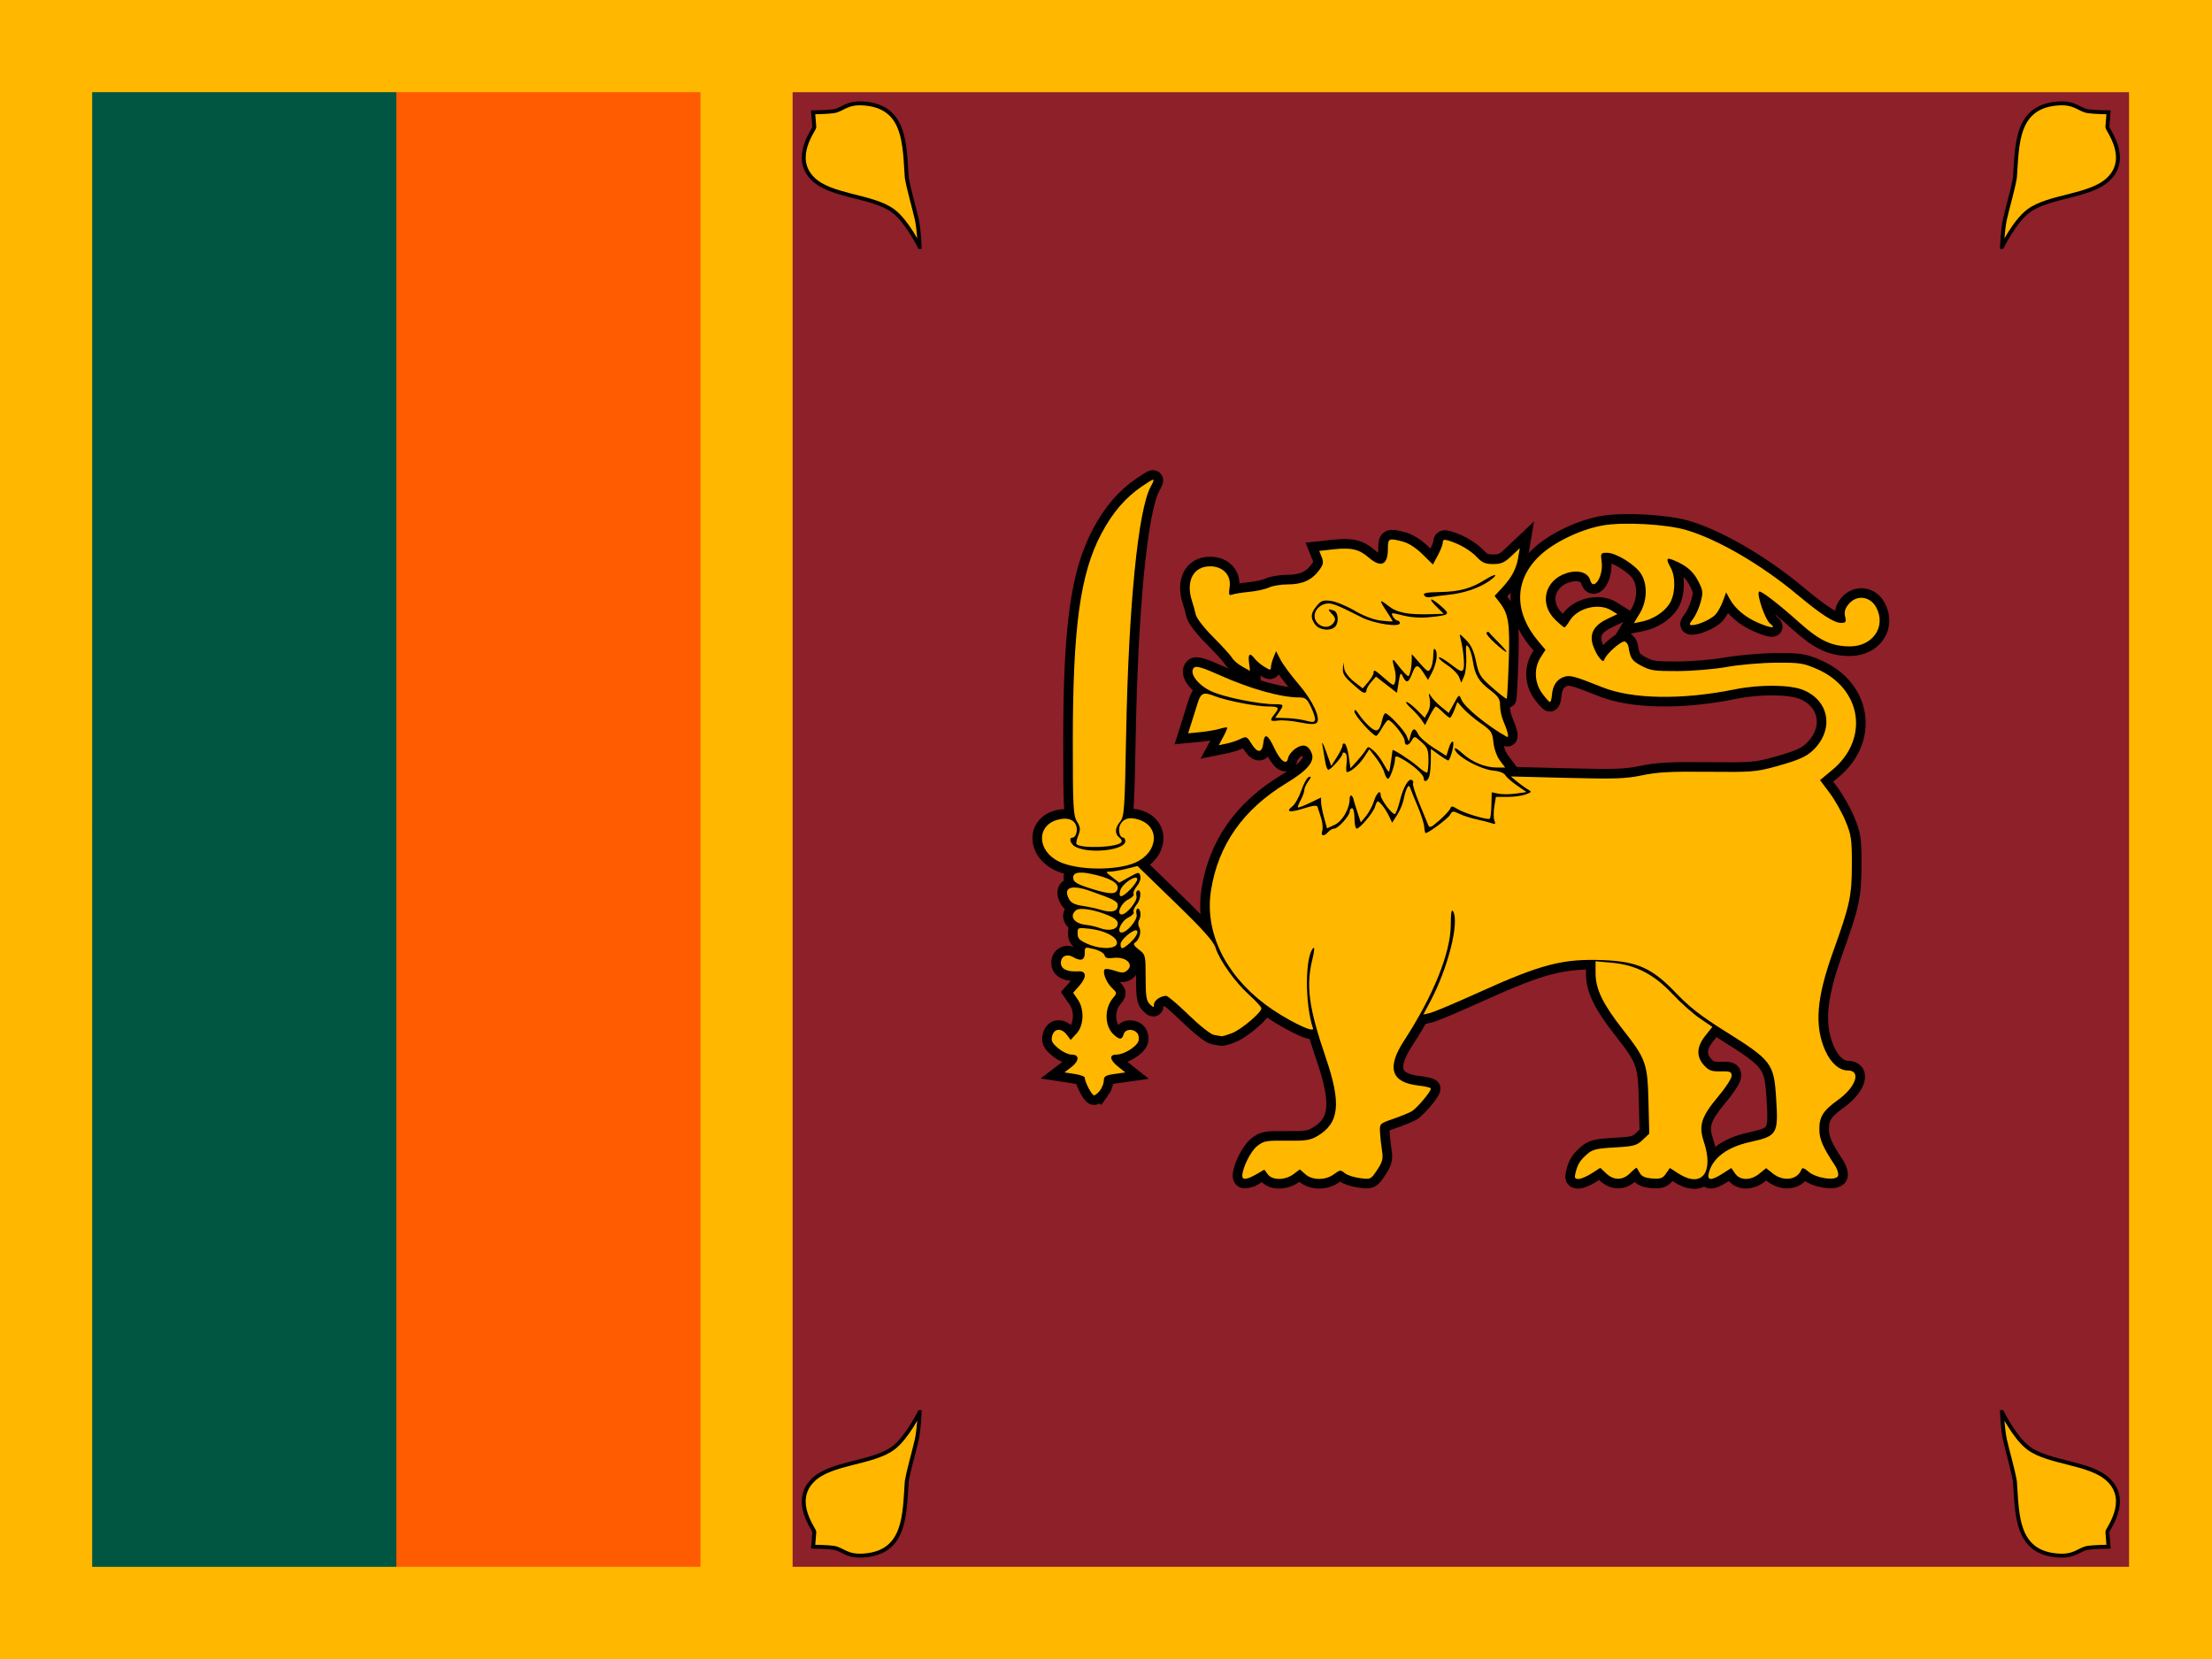
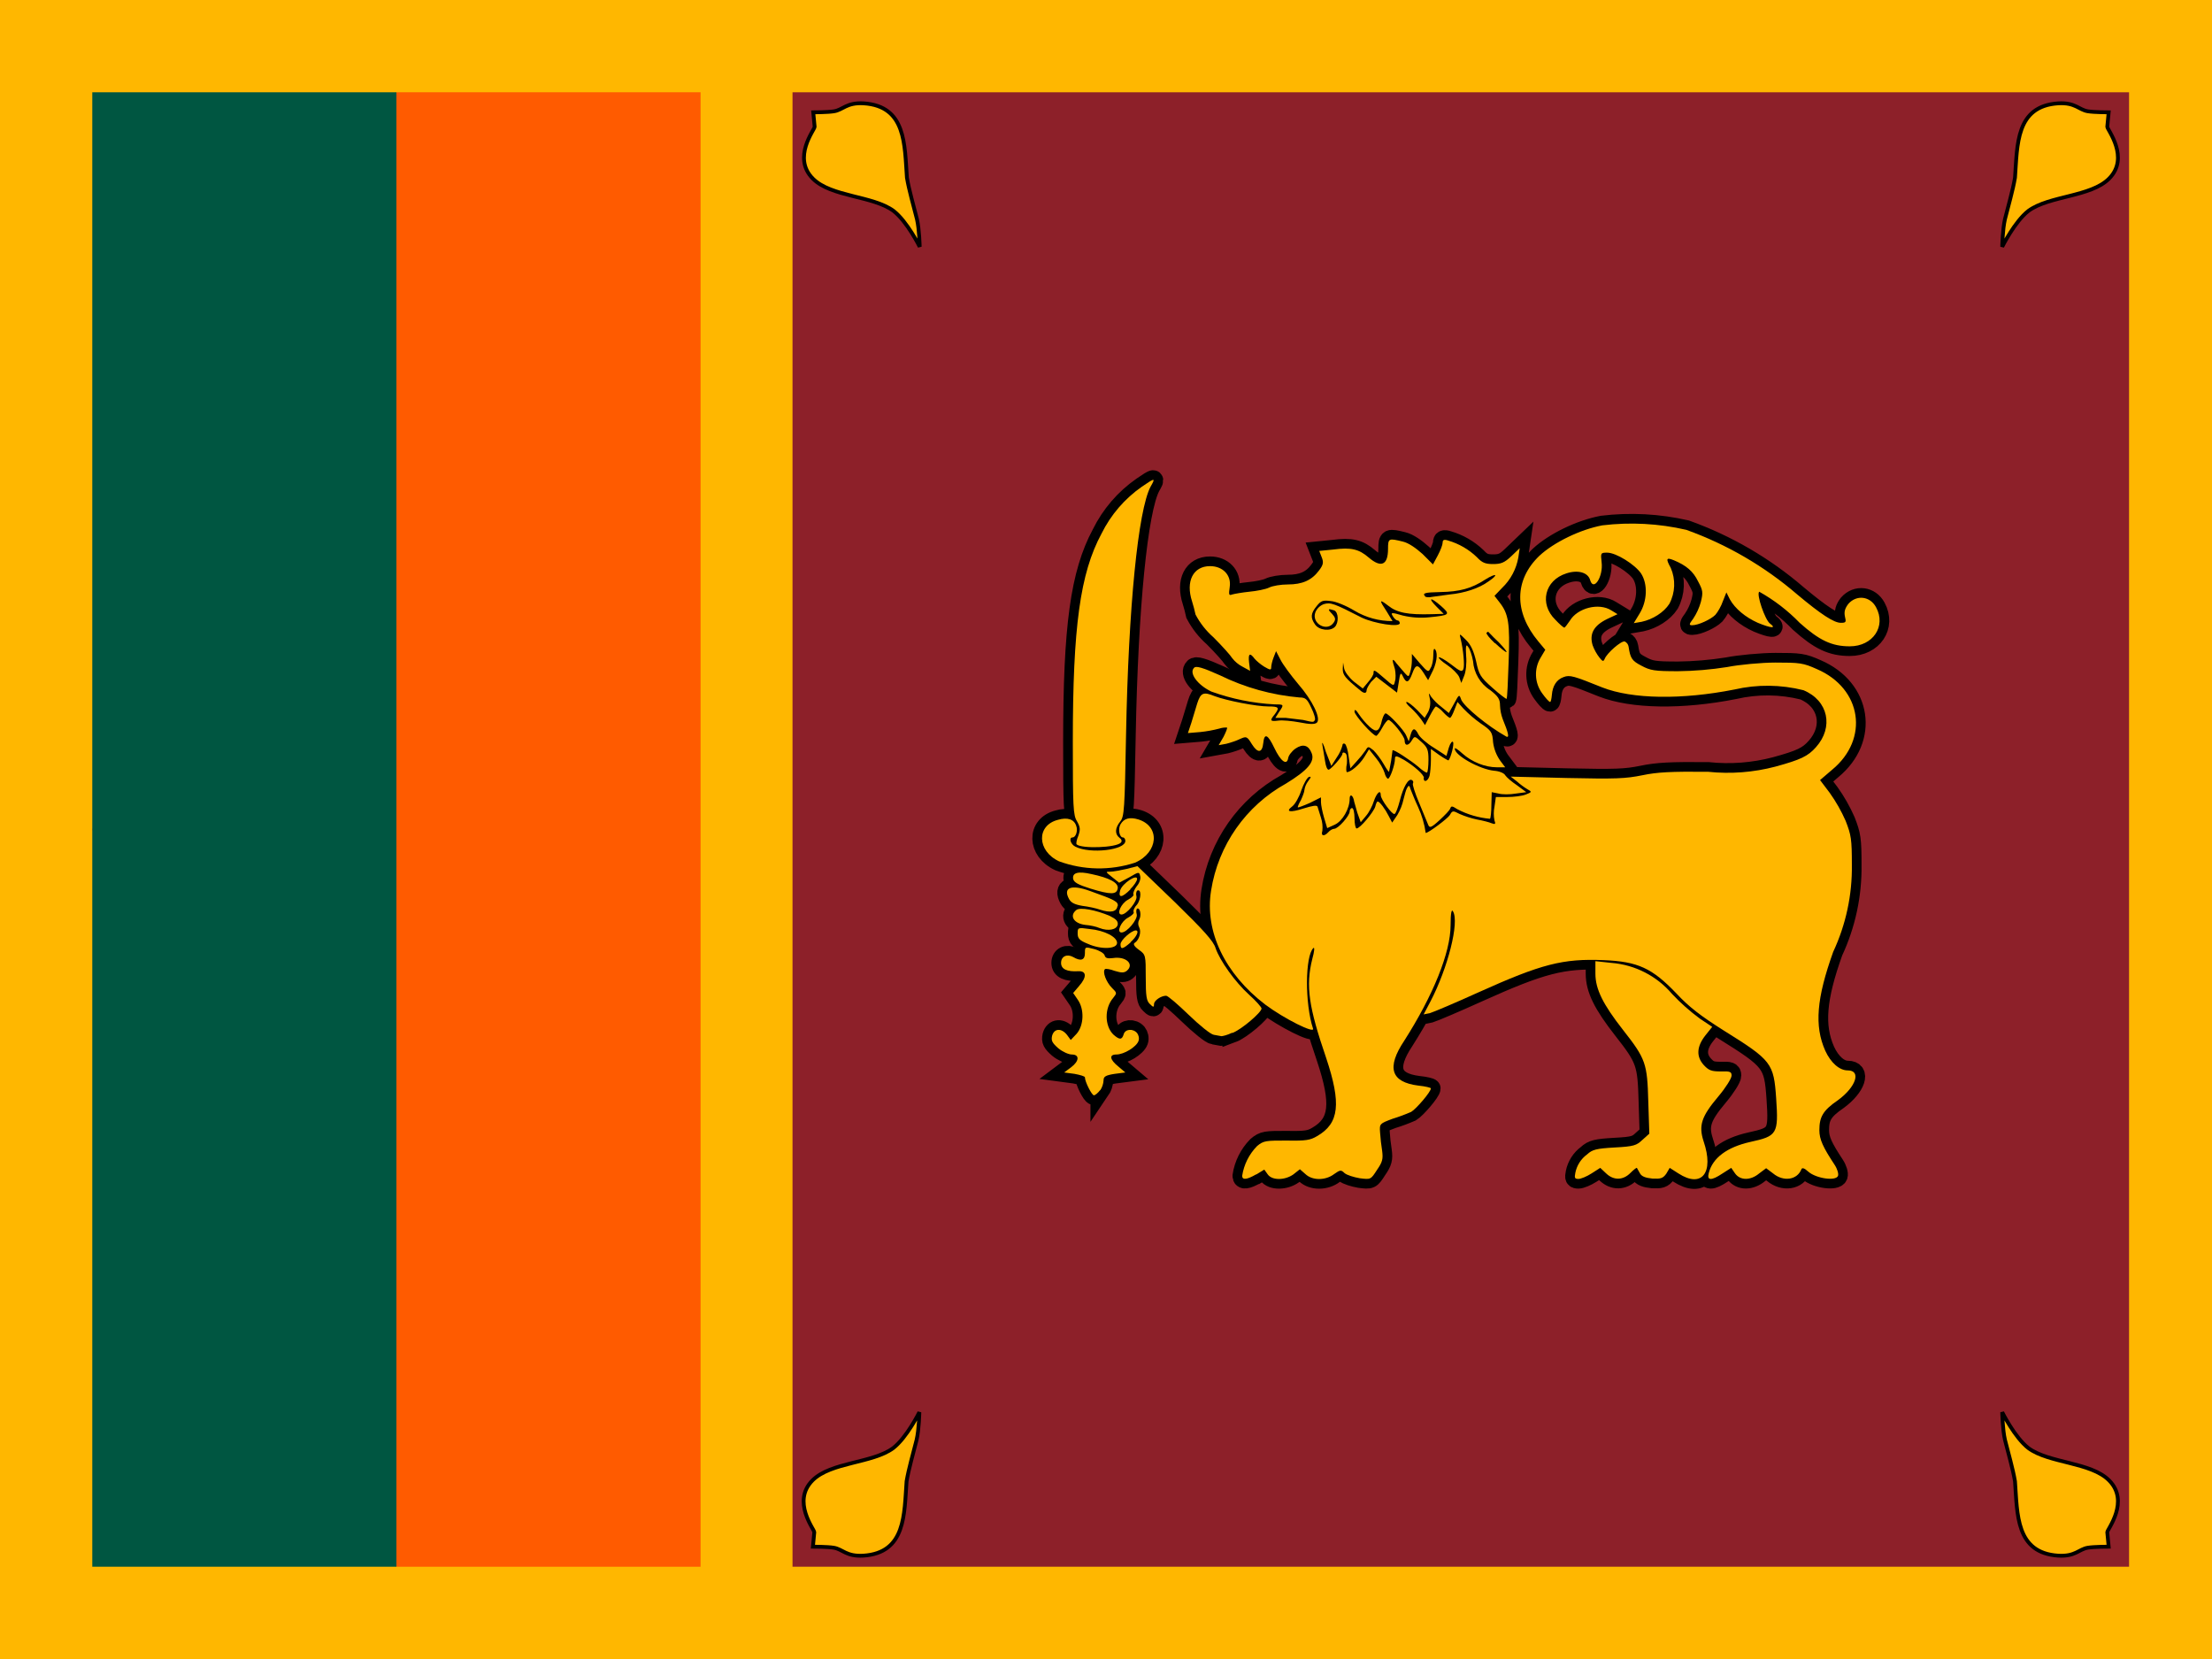
- <svg xmlns="http://www.w3.org/2000/svg" xmlns:xlink="http://www.w3.org/1999/xlink" id="flag-icon-css-lk" width="640" height="480">
+ <svg xmlns="http://www.w3.org/2000/svg" xmlns:xlink="http://www.w3.org/1999/xlink" id="flag-icon-css-lk" viewBox="0 0 640 480">
  <path fill="#ffb700" d="M0 0h640v480H0z" />
-   <path fill="#ff5b00" d="M26.667 240l88-213.333h88v426.666h-88z" />
-   <path fill="#005641" d="M26.667 26.667h88v426.666h-88z" />
-   <path fill="#8d2029" d="M229.333 26.667H616v426.666H229.332z" />
-   <path id="a" fill="#ffb700" stroke="#000" stroke-width="1.134" d="M579.253 408.565s3.626 7.382 7.632 10.39c5.935 4.456 18.104 4.134 23.27 9.333 6.187 6.13-.482 14.23-.426 14.933l.338 4.28s-4.173.05-5.93.323c-2.642.412-3.672 2.562-8.59 2.243-12.37-.803-11.87-11.945-12.57-21.467-.62-3.627-2.058-8.354-2.875-11.98-.7-3.107-.85-8.055-.85-8.055z" />
-   <use width="100%" height="100%" transform="matrix(-1 0 0 1 845.333 0)" xlink:href="#a" />
+   <path fill="#ff5b00" d="M26.7 240l88-213.3h88v426.6h-88z" />
+   <path fill="#005641" d="M26.7 26.7h88v426.6h-88z" />
+   <path fill="#8d2029" d="M229.3 26.7H616v426.6H229.3z" />
+   <path id="a" fill="#ffb700" stroke="#000" stroke-width="1.1" d="M579.3 408.6s3.6 7.3 7.6 10.4c6 4.4 18 4 23.3 9.3 6.1 6.1-.5 14.2-.5 15l.4 4.2s-4.2 0-6 .3c-2.6.4-3.6 2.6-8.6 2.3-12.3-.8-11.8-12-12.5-21.5-.6-3.6-2-8.4-2.9-12-.7-3-.8-8-.8-8z" />
+   <use width="100%" height="100%" transform="matrix(-1 0 0 1 845.3 0)" xlink:href="#a" />
  <use width="100%" height="100%" transform="matrix(1 0 0 -1 0 480)" xlink:href="#a" />
-   <use width="100%" height="100%" transform="rotate(180 422.667 240)" xlink:href="#a" />
+   <use width="100%" height="100%" transform="rotate(180 422.7 240)" xlink:href="#a" />
  <g transform="translate(0 -76)">
-     <use width="100%" height="100%" stroke="#000" stroke-width="5.56" xlink:href="#b" />
+     <use width="100%" height="100%" stroke="#000" stroke-width="5.6" xlink:href="#b" />
    <g id="b" fill="#ffb700">
-       <path d="M363.488 415.765l2.325-1.342.995 1.345c1.325 1.79 4.99 1.77 7.424-.04l1.86-1.387 1.558 1.387c2.048 1.822 5.873 1.824 8.315.006 1.71-1.274 1.95-1.3 3.08-.33.673.577 2.65 1.235 4.392 1.46 3.138.408 3.185.386 5.02-2.368 1.538-2.306 1.78-3.24 1.412-5.477a59.406 59.406 0 0 1-.583-5.304c-.14-2.597-.125-2.613 3.658-3.93 2.09-.728 4.508-1.703 5.374-2.17 1.51-.81 5.675-5.705 5.675-6.67 0-.255-1.627-.647-3.616-.87-7.912-.887-9.25-5.135-4.11-13.025 8.388-12.87 13.45-25.4 13.483-33.384.015-3.57.218-4.767.677-3.99 1.874 3.17-1.483 16.467-6.57 26.015l-2.046 3.846 1.954-.45c1.074-.247 7.392-2.913 14.04-5.924 18.194-8.24 24.444-9.855 36.22-9.36 9.864.416 14.065 2.344 21.03 9.65 3.69 3.87 7.245 6.638 13.747 10.708 13.853 8.672 14.43 9.423 15.09 19.62.667 10.333.335 10.893-7.48 12.62-6.68 1.475-10.866 4.59-11.99 8.915-.6 2.31.663 2.377 4.03.213l2.468-1.586 1.098 1.586c1.443 2.085 4.51 2.094 7.057.02L511 413.98l1.967 1.567c3.055 2.435 7.118 1.844 8.265-1.2.22-.586.808-.4 2 .636 2.232 1.94 7.954 2.772 8.57 1.247.237-.582-.21-2.02-.994-3.194-3.33-4.992-4.37-7.372-4.414-10.09-.06-3.78 1.067-5.602 5.366-8.676 5.222-3.734 6.835-8.55 2.864-8.55-2.452 0-4.923-2.168-6.5-5.7-3.204-7.18-2.576-15.228 2.233-28.617 4.885-13.6 5.427-16.108 5.446-25.203.016-7.354-.17-8.626-1.842-12.658-1.022-2.465-3.098-6.136-4.612-8.157l-2.753-3.675 3.534-2.928c10.79-8.94 8.583-23.572-4.407-29.21-3.975-1.725-4.968-1.877-11.932-1.83-4.177.028-10.55.578-14.157 1.222-3.68.656-9.907 1.184-14.18 1.2-6.785.028-7.937-.14-10.553-1.53-2.727-1.453-3.195-2.142-3.728-5.497-.11-.69-.592-1.378-1.072-1.53-.927-.29-5.21 3.426-5.844 5.073-.312.813-.567.757-1.483-.327-.61-.72-1.458-2.373-1.888-3.674-1.08-3.273.247-5.726 4.093-7.564l2.984-1.426-1.76-1.092c-3.63-2.253-9.805-.712-12.038 3.005-.632 1.052-1.32 1.914-1.53 1.916-.21 0-1.412-1.002-2.67-2.23-4.687-4.58-3.075-11.358 3.196-13.428 3.344-1.103 6.303-.26 6.918 1.968.94 3.405 3.862-1.07 3.338-5.11-.348-2.688-.296-2.78 1.563-2.78 2.584 0 8.087 3.392 9.79 6.036 1.976 3.07 1.832 7.906-.343 11.51l-1.708 2.83 2.233-.448c3.276-.657 6.46-2.69 8.07-5.16 1.702-2.608 1.885-7.687.376-10.428-1.464-2.657-1.297-3.078.866-2.18 3.68 1.526 5.645 3.21 7.12 6.096 1.33 2.6 1.403 3.244.684 5.95-.444 1.67-1.43 3.864-2.194 4.88-1.188 1.58-1.23 1.844-.282 1.844 1.762 0 5.443-1.668 6.75-3.06.66-.703 1.624-2.434 2.14-3.847l.94-2.57 1.078 1.96c1.526 2.768 4.492 5.26 8.11 6.81 3.89 1.668 5.508 1.762 3.474.202-1.37-1.052-3.9-8.47-3.133-9.194.45-.426 5.732 3.638 11.762 9.05 5.704 5.12 9.288 6.8 14.527 6.8 6.692 0 10.59-5.827 7.58-11.335-1.753-3.212-5.66-3.658-7.944-.908-1.05 1.265-1.34 2.27-1.03 3.598.376 1.625.23 1.84-1.252 1.84-1.945 0-5.78-2.487-12.59-8.17-10.384-8.665-23.002-16.01-32.114-18.693-5.847-1.722-18.337-2.394-24.28-1.306-6.434 1.177-14.043 4.858-18.19 8.8-7.344 6.982-7.46 16.275-.31 24.738l2.05 2.424-1.387 2.154c-2.018 3.134-1.845 7.352.428 10.46 1.002 1.367 2.012 2.486 2.245 2.485.233 0 .49-.88.568-1.955.2-2.718 1.368-4.54 3.37-5.26 1.804-.65 2.97-.343 11.227 2.953 8.688 3.468 22.975 3.706 38.166.637 7.447-1.504 16.228-1.416 20.092.203 7.082 2.967 8.724 10.686 3.517 16.545-2.254 2.536-4.428 3.57-11.725 5.572-5.553 1.524-6.868 1.625-19.49 1.5-10.782-.11-14.658.1-19.06 1.018-4.778.997-7.717 1.098-21.754.744l-16.23-.41 1.8 1.49c.99.82 2.39 1.83 3.11 2.243 1.223.702 1.182.797-.637 1.47-1.07.398-3.443.722-5.274.722h-3.33l-.45 2.83c-.245 1.555-.227 3.372.042 4.037.398.98.25 1.12-.783.745-.702-.254-2.652-.755-4.335-1.112-1.684-.358-3.95-1.085-5.036-1.617-1.828-.895-2.03-.87-2.704.32-.6 1.063-6.24 5.26-7.068 5.26-.134 0-.306-.808-.383-1.798-.078-.99-.89-3.564-1.81-5.723-.916-2.158-1.874-4.513-2.127-5.232-.383-1.086-.556-1.14-1.017-.327-.304.54-.75 2.01-.99 3.27-.24 1.26-1.09 3.304-1.89 4.545l-1.452 2.256-.926-1.93c-.995-2.07-2.646-4.217-3.244-4.217-.202 0-.546.662-.764 1.472-.456 1.69-4.372 6.376-5.328 6.376-.352 0-.64-1.325-.64-2.944 0-1.618-.31-2.943-.69-2.943-.38 0-.692.418-.692.93 0 1.245-3.344 4.956-4.466 4.956-.49 0-1.277.44-1.75.98-1.232 1.408-2.24 1.21-1.723-.337.243-.726.085-2.418-.35-3.76-.437-1.345-.9-2.775-1.03-3.18-.166-.508-1.365-.373-3.9.44-4.1 1.315-5.474 1.082-3.366-.57.77-.602 1.942-2.693 2.604-4.645.662-1.95 1.64-3.683 2.17-3.848.745-.23.706.055-.172 1.242-.627.846-1.142 1.99-1.144 2.54 0 .548-.474 1.85-1.048 2.894-.574 1.042-.935 2-.802 2.125s1.692-.468 3.465-1.318l3.224-1.545.013 1.382c.007.76.396 2.766.863 4.458l.85 3.075 2.194-1.008c2.243-1.03 4.367-4.706 4.367-7.555 0-1.408.807-1.192 1.137.305.098.44.604 2.088 1.126 3.664l.95 2.864 1.502-1.81c.826-.994 1.862-2.946 2.302-4.336.763-2.413 1.962-3.45 1.962-1.698 0 1.263 3.447 5.792 4.11 5.403.323-.188.963-1.888 1.423-3.778.96-3.93 2.505-6.602 3.487-6.028.37.217.513.636.32.933-.194.296.6 2.85 1.763 5.678a2557.7 2557.7 0 0 1 2.597 6.323c.425 1.048.81.896 3.304-1.307 1.553-1.37 2.962-2.906 3.132-3.41.256-.764.602-.736 2.054.165 2.03 1.26 8.856 3.29 9.383 2.79.198-.187.4-1.98.45-3.984l.09-3.643 1.964.408c1.078.224 3.348.21 5.043-.03l3.082-.44-2.746-1.883c-1.512-1.036-3.04-2.377-3.395-2.98-.38-.642-1.724-1.187-3.247-1.316-4.114-.35-11.407-4.44-11.407-6.4 0-.367 1.01.258 2.246 1.39 2.738 2.51 6.543 4.085 9.866 4.085h2.486l-1.538-2.045c-.883-1.175-1.676-3.405-1.862-5.24-.296-2.922-.605-3.387-3.657-5.508-1.833-1.275-4.104-3.186-5.046-4.246l-1.713-1.928-.873 2.29c-.48 1.258-1.068 2.288-1.305 2.288-.238 0-1.162-.736-2.054-1.635-.892-.898-1.8-1.63-2.02-1.627-.218.004-1.01 1.216-1.756 2.692l-1.358 2.685-1.05-1.547c-.578-.85-1.942-2.357-3.03-3.346-1.09-.99-1.664-1.8-1.274-1.8.39 0 1.733 1.03 2.988 2.29l2.28 2.29.93-1.677c.55-.995.756-2.525.507-3.76-.364-1.804-.313-1.91.378-.777.44.72 1.774 2.1 2.965 3.065l2.167 1.757 1.494-2.738c1.487-2.725 1.498-2.73 2.174-1.103.906 2.176 7.456 7.546 13.033 10.684.86.483.498-1.18-1.09-5.004-.42-1.012-.764-2.838-.764-4.057 0-1.808-.522-2.612-2.834-4.372-3.34-2.54-4.42-4.347-5.048-8.445-.255-1.66-.84-3.507-1.298-4.103-.682-.886-.794-.39-.612 2.69.123 2.078-.147 4.66-.6 5.74l-.824 1.96-.637-1.634c-.35-.9-1.898-2.463-3.44-3.475-1.543-1.013-2.626-2.01-2.407-2.218.22-.208 1.807.714 3.527 2.05 2.622 2.034 3.2 2.254 3.562 1.358.426-1.053 0-5.633-.825-8.834-.41-1.598-.375-1.59 1.597.382 1.454 1.454 2.258 3.188 2.88 6.213.792 3.843 1.192 4.483 4.746 7.604 2.134 1.874 3.99 3.302 4.127 3.173.136-.13.405-4.976.6-10.773.37-11.115-.05-13.76-2.727-17.194l-1.375-1.764 2.162-2.333c2.82-3.042 4.116-5.48 4.678-8.808l.457-2.706-2.44 2.31c-1.998 1.892-2.953 2.31-5.267 2.31-2.29 0-3.186-.383-4.73-2.03-1.853-1.973-5.136-3.873-8.293-4.797-1.167-.342-1.554-.193-1.554.596 0 .577-.645 2.246-1.432 3.708l-1.43 2.657-3-2.964c-1.84-1.818-4.024-3.233-5.648-3.66-4.15-1.092-4.375-.983-4.375 2.108 0 4.69-2.002 5.564-5.606 2.447-2.747-2.377-5.025-2.893-10.235-2.32l-4.023.442.723 1.816c.605 1.517.468 2.156-.827 3.88-2.1 2.793-4.833 4.004-9.04 4.004-1.936 0-4.36.4-5.386.89-1.025.49-3.574 1.055-5.663 1.255-2.09.2-4.316.557-4.948.793-.99.37-1.1.065-.78-2.186.487-3.445-1.92-5.986-5.67-5.986-4.863 0-7.107 4.352-5.202 10.092a44.633 44.633 0 0 1 1.066 3.872c.228 1.063 2.42 3.884 5.103 6.57 2.587 2.588 5.033 5.282 5.434 5.985.402.703 1.73 1.832 2.95 2.51l2.22 1.228-.294-2.373c-.322-2.61.247-3.02 1.635-1.177.498.658 1.758 1.722 2.803 2.364 1.646 1.012 1.9 1.032 1.9.154 0-.558.335-1.842.745-2.855l.745-1.84 1.293 2.504c.712 1.378 3.025 4.51 5.14 6.96 4.107 4.752 6.61 10.063 5.318 11.286-.524.496-1.94.457-4.874-.132-2.274-.456-5.087-.698-6.25-.536-2.38.33-2.566.023-1.104-1.807 1.543-1.932 1.298-2.25-1.734-2.25-3.507 0-12.213-1.682-15.556-3.005-3.25-1.286-4-.965-4.956 2.117-.43 1.386-1.22 3.9-1.752 5.585l-.97 3.064 3.518-.34c1.933-.186 4.42-.61 5.527-.94 1.106-.332 2.112-.508 2.234-.392.123.116-.37 1.313-1.096 2.66l-1.317 2.45 2.192-.447c1.206-.245 3.02-.847 4.03-1.336 1.76-.85 1.903-.79 3.29 1.44 1.708 2.74 3.073 2.626 3.376-.28.315-3.004 1.303-2.56 3.162 1.42 1.787 3.83 3.647 5.18 4.004 2.91.12-.752 1.082-1.978 2.14-2.724 2.14-1.508 3.754-1.055 4.678 1.312.958 2.45-1.177 4.977-7.388 8.742-12.44 7.54-19.672 17.856-21.737 31.002-1.863 11.857 3.953 24.11 15.62 32.91 5.584 4.212 14.454 8.657 13.89 6.96-2.394-7.2-2.315-20.945.133-23.263.368-.348.242 1.086-.28 3.186-1.944 7.825-1.1 14.06 3.883 28.673 4.507 13.217 3.883 18.866-2.495 22.6-2.048 1.2-3.367 1.396-8.876 1.33-5.977-.073-6.628.047-8.547 1.576-1.86 1.482-4.272 6.35-4.272 8.62 0 1.23 1.366 1.068 4.05-.482z" />
-       <path d="M460.507 415.5l2.507-1.613 1.7 1.612c2.23 2.11 4.842 2.063 6.985-.128.934-.955 1.774-1.617 1.865-1.47.09.145.508.853.927 1.573.53.91 1.62 1.37 3.585 1.507 2.37.167 3.005-.062 3.946-1.422l1.122-1.622 2.468 1.586c6.757 4.343 10.358-.213 7.338-9.286-1.534-4.613-.69-7.206 4.26-13.078 2.086-2.476 3.795-5.118 3.797-5.872 0-1.202-.386-1.363-3.164-1.308-2.657.053-3.435-.233-4.834-1.773-2.276-2.505-2.14-5.373.402-8.557l2.032-2.543-3.605-2.446c-1.984-1.345-5.56-4.528-7.947-7.074-5.362-5.717-10.634-8.428-17.587-9.042l-4.66-.413.006 3.53c.01 4.542 2.14 8.912 7.96 16.313 6.615 8.416 7.077 9.72 7.345 20.718l.227 9.304-1.915 1.816c-1.73 1.64-2.51 1.85-8.093 2.173-5.314.306-6.43.58-7.99 1.962-2.07 1.835-2.69 2.833-3.33 5.367-.373 1.476-.222 1.798.844 1.798.715 0 2.427-.725 3.806-1.61zm-142.203-24.044c.59-.8 1.075-2.09 1.075-2.87 0-1.175.525-1.49 3.11-1.856l3.11-.442-2.075-1.653c-2.464-1.963-2.692-3.497-.52-3.5 2.163 0 5.827-2.247 6.383-3.91.26-.77.096-1.804-.368-2.333-1.213-1.384-3.492-1.176-3.916.358-.455 1.65-1.217 1.653-2.945.016-2.6-2.46-2.658-7.556-.122-10.523 1.196-1.4 1.185-1.49-.34-2.934-1.64-1.554-2.81-4.628-2.04-5.357.246-.232 1.54-.047 2.88.41 1.9.652 2.652.662 3.435.046 2.373-1.866-.198-4.265-4.003-3.736-1.532.213-2.165 0-2.385-.794-.166-.603-1.506-1.39-3.015-1.77-2.697-.683-2.716-.674-2.716 1.184 0 2.036-1.162 2.42-3.37 1.114-1.796-1.062-3.536-.238-3.536 1.674 0 1.783 1.793 2.662 5.007 2.455 2.465-.16 2.556 1.674.215 4.31l-1.683 1.894 1.333 1.917c1.976 2.838 1.81 7.55-.348 9.892l-1.692 1.834-1.11-1.472c-1.542-2.045-3.652-1.908-4.23.275-.38 1.43-.066 2.083 1.724 3.598 1.203 1.018 2.96 1.85 3.902 1.85 2.336 0 2.244 1.837-.183 3.692l-1.9 1.452 2.936.454c1.613.25 2.934.72 2.934 1.047 0 1.248 2.034 5.13 2.688 5.13.378 0 1.17-.656 1.762-1.455z" />
-       <path d="M356.523 374.89c2.666-1.05 8.438-5.937 8.438-7.145 0-.38-1.592-2.132-3.54-3.893-4.097-3.707-8.554-9.95-9.708-13.6-.602-1.904-3.512-5.162-11.707-13.11L329.1 326.563l-3.144.796c-1.73.438-3.838.807-4.687.82-1.465.022-1.438.106.507 1.612l2.053 1.59 2.878-1.6c2.79-1.547 2.89-1.556 3.233-.31.202.73-.232 1.993-1.004 2.922-.747.9-1.173 1.92-.946 2.27.227.347-.49 1.074-1.596 1.615-2.048 1.002-3.47 4.304-1.853 4.304 1.454 0 4.66-3.956 4.29-5.294-.188-.685-.097-1.39.204-1.566 1.25-.73 1.17 2.375-.098 3.902-.747.9-1.173 1.92-.946 2.27.227.347-.49 1.075-1.596 1.616-2.035.996-3.47 4.304-1.87 4.304 1.572 0 4.725-3.78 4.335-5.194-.206-.74-.127-1.49.174-1.666.84-.492 1.295 1.96.585 3.16-.38.645-.378 1.523.008 2.22.698 1.262-.01 3.685-1.297 4.44-.55.322-.177.955 1.16 1.966 1.938 1.463 1.975 1.616 1.975 8.07 0 5.392.218 6.784 1.21 7.723 1.11 1.054 1.208 1.057 1.208.047 0-1.103 1.937-2.452 3.52-2.452.47 0 3.39 2.475 6.49 5.5 3.12 3.043 6.386 5.632 7.31 5.797.92.164 1.915.338 2.212.387.297.05 1.695-.366 3.107-.923zM323.18 348.8c0-1.74-3.588-3.594-7.877-4.075-3.463-.39-3.52-.367-3.52 1.363 0 1.432.545 1.995 2.935 3.036 3.842 1.673 8.46 1.496 8.46-.324z" />
-       <path d="M327.11 348.64c1.75-1.587 2.577-3.475 1.525-3.475-1.21 0-4.423 2.883-4.423 3.97 0 1.694.597 1.592 2.897-.495zm-3.73-5.14c.15-.982-.457-1.637-2.276-2.458-3.923-1.772-8.613-2.593-9.743-1.705-2.08 1.636-.693 3.83 2.67 4.226 1.353.16 3.19.572 4.078.918 2.585 1.004 5.042.547 5.273-.98zm0-5.255c.213-1.4-.682-1.9-7.987-4.47-5.453-1.92-7.868-1.015-6.125 2.296.607 1.154 1.626 1.68 3.912 2.023 1.7.255 4.022.752 5.162 1.106 3.044.944 4.803.61 5.04-.955zm3.66-4.922c1.102-1.118 2.004-2.436 2.004-2.93 0-1.604-4.353 1.233-4.908 3.198-.665 2.357.414 2.258 2.904-.267zm-3.66-.331c.242-1.594-2.41-3.033-7.622-4.14-3.825-.812-5.512-.35-5.225 1.426.156.97 1.43 1.68 5.043 2.807 5.783 1.804 7.522 1.784 7.805-.093zm5.1-7.419c6.68-2.973 7.258-10.472.96-12.44-2.617-.818-4.286-.377-5.287 1.394-.767 1.357-.254 3.823.794 3.823.355 0 .644.457.644 1.014 0 2.604-10.198 3.784-14.38 1.664-1.47-.745-2.11-2.678-.886-2.678.914 0 1.546-1.97 1.08-3.363-.638-1.898-2.55-2.556-5.326-1.83-6.26 1.637-6.085 8.994.29 12.116 5.227 2.56 16.686 2.716 22.112.3z" />
-       <path d="M324.325 319.808c.387-.366.22-.93-.43-1.44-1.42-1.115-1.344-2.775.214-4.676 1.17-1.427 1.315-3.563 1.717-25.106.694-37.126 3.455-65.05 7.094-71.75 1.45-2.666 1.246-2.677-2.497-.13-4.823 3.28-8.494 7.554-11.747 13.67-6.142 11.547-8.277 27.083-8.277 60.245 0 18.83.128 21.294 1.2 23.064 1.02 1.68 1.073 2.302.357 4.098-.464 1.164-.674 2.276-.467 2.472 1.37 1.3 11.36.954 12.835-.443zm56.123-35.403c.21-.32-.253-1.94-1.027-3.597-1.207-2.585-1.693-3.014-3.413-3.014-5.387 0-14.048-2.408-22.977-6.388-5.156-2.298-6.937-2.826-7.556-2.24-1.577 1.494 1.045 5.04 5.105 6.904 3.6 1.654 13.67 3.686 18.265 3.686 2.665 0 2.728.12 1.21 2.312l-1.114 1.612 3.015.078c1.658.042 3.947.302 5.087.576 2.96.714 2.987.714 3.407.072z" />
-       <path fill="#000" d="M411.92 301.136c0-.96-2.818-3.56-5.674-5.236-2.242-1.316-2.613-1.356-2.618-.282-.007 1.63-1.456 5.723-2.025 5.723-.32 0-.795-.8-1.055-1.777-.26-.978-1.346-2.905-2.415-4.282l-1.945-2.503-1.514 2.32c-1.412 2.163-3.857 4.282-4.942 4.282-.26 0-.31-1.14-.113-2.533.213-1.513.048-2.713-.412-2.982-.423-.247-.77-.16-.77.192 0 .815-3.395 4.668-4.114 4.668-.296 0-.71-1.104-.92-2.453-.21-1.35-.57-3.483-.796-4.742-.227-1.26.257-.405 1.075 1.897l1.487 4.187 1.63-2.552c.898-1.403 1.633-2.936 1.635-3.407 0-.47.305-.68.674-.464.368.217.88 1.904 1.14 3.75l.47 3.356 1.794-1.968c.987-1.082 2.144-2.53 2.57-3.22.762-1.228.805-1.227 2.32.057.847.72 2.15 2.44 2.897 3.824.747 1.383 1.457 2.413 1.58 2.29.12-.126.394-1.553.606-3.172.212-1.618.4-3.003.42-3.076.106-.4 5.406 3.043 7.367 4.788 1.26 1.12 2.457 1.88 2.66 1.69.203-.192.368-1.847.368-3.676 0-2.836-.3-3.596-2.034-5.146-1.994-1.783-2.05-1.793-2.786-.49-.957 1.694-2.085 1.718-2.085.046 0-1.22-3.768-5.91-4.75-5.91-.253 0-1.046 1.03-1.762 2.29s-1.486 2.288-1.71 2.287c-.968-.005-6.28-5.928-6.278-6.997 0-.85.358-.633 1.29.787.707 1.08 2.12 2.69 3.14 3.58 2.066 1.802 2.817 1.364 3.614-2.11.227-.988.62-1.797.876-1.797.884 0 5.508 4.912 6.16 6.54l.652 1.636.495-1.8c.604-2.2 1.272-2.28 2.237-.274.404.838 2.396 2.58 4.428 3.873l3.693 2.35.743-2.364c.407-1.3.948-2.047 1.2-1.66.376.577-.584 4.492-1.308 5.335-.11.127-1.306-.57-2.66-1.55l-2.463-1.777-.01 3.184c-.006 1.75-.196 3.847-.425 4.656-.448 1.583-1.637 2.028-1.637.613zm-18.416-25.386c-4.39-3.666-5.057-4.505-4.96-6.242l.104-1.85.287 1.787c.167 1.043 1.336 2.606 2.81 3.756l2.523 1.97 1.55-1.793c.854-.986 1.563-2.16 1.577-2.61.035-1.173.246-1.075 3.218 1.504 2.64 2.292 2.682 2.303 3.075.82.22-.83.14-2.387-.173-3.464-.863-2.96-.694-3.407.614-1.622.65.89 1.698 2.147 2.326 2.795 1.095 1.125 1.162 1.11 1.57-.33.233-.826.43-2.34.434-3.363l.01-1.86 2.38 2.698c2.225 2.522 2.43 2.615 3.11 1.413.398-.707.73-2.41.736-3.78.007-1.775.194-2.222.645-1.547.754 1.13.23 4.2-1.16 6.815l-.997 1.877-1.31-2.04c-1.676-2.61-2.234-2.568-3.31.248-1.015 2.66-1.676 2.863-2.666.817-.64-1.324-.763-1.162-1.218 1.62l-.506 3.092-3.03-2.352-3.027-2.35-1.362 1.548c-.75.85-1.372 1.916-1.384 2.365-.027.976-.755 1.006-1.866.08zm39.051-13.654c-1.598-1.44-2.7-2.813-2.447-3.052.253-.24.537-.308.632-.152.095.155 1.4 1.528 2.903 3.052 3.457 3.507 2.746 3.607-1.088.152zm-52.015-5.376c-1.455-1.965-1.355-3.268.415-5.398 1.278-1.54 1.862-1.748 4.095-1.465 1.432.182 4.514 1.448 6.85 2.812 2.695 1.576 5.484 2.63 7.644 2.894 1.87.227 3.4.313 3.4.19 0-.122-.776-1.388-1.726-2.813-2.255-3.382-2.178-3.745.366-1.718 2.61 2.08 5.734 2.69 12.712 2.477l3.41-.105-1.978-1.955c-2.766-2.735-1.915-2.98 1.14-.328 2.865 2.486 2.686 2.662-3.345 3.263-2.562.256-5.318.07-7.61-.512-3.426-.87-3.56-.858-2.91.29.374.663.98 1.204 1.347 1.204.366 0 .666.336.666.746 0 1.26-7.402.152-10.94-1.64-8.08-4.09-9.097-4.444-11.02-3.838-1.07.337-2.14 1.324-2.51 2.313-1.232 3.3 3.448 5.865 5.378 2.948.56-.845.43-1.424-.554-2.452-1.347-1.41-1.22-1.61.597-.95 1.29.47 1.465 3.568.264 4.705-1.373 1.3-4.508.932-5.692-.67z" />
-       <path fill="#000" d="M412.368 248.57c-1.01-.956-.218-1.19 4.312-1.275 5.604-.105 9.008-1.04 13.024-3.574 3.218-2.03 4.09-1.63 1.036.476-2.786 1.92-7.132 3.398-11.328 3.85-2.03.22-4.347.522-5.145.673-.798.15-1.653.084-1.9-.15z" />
+       <path d="M363.5 415.8l2.3-1.4 1 1.4c1.3 1.8 5 1.7 7.4 0l1.9-1.5 1.6 1.4c2 1.9 5.8 1.9 8.3 0 1.7-1.2 2-1.3 3-.3.7.6 2.7 1.2 4.4 1.5 3.2.4 3.2.4 5-2.4 1.6-2.3 1.8-3.2 1.5-5.5a59.4 59.4 0 0 1-.6-5.3c-.2-2.6-.1-2.6 3.6-4a50.5 50.5 0 0 0 5.4-2c1.5-.9 5.7-5.8 5.7-6.8 0-.2-1.6-.6-3.6-.8-8-1-9.3-5.2-4.1-13 8.3-13 13.4-25.5 13.4-33.4 0-3.6.3-4.8.7-4 1.9 3.1-1.5 16.4-6.5 26l-2 3.8 1.9-.4c1-.3 7.4-3 14-6 18.2-8.2 24.4-9.8 36.2-9.3 9.9.4 14 2.3 21 9.6 3.7 4 7.3 6.7 13.8 10.8 13.8 8.6 14.4 9.4 15.1 19.6.7 10.3.3 10.9-7.5 12.6-6.7 1.5-10.9 4.6-12 9-.6 2.2.7 2.3 4 .1l2.5-1.6 1.1 1.6c1.5 2.1 4.5 2.1 7 0l2-1.5 2 1.5c3 2.5 7 1.9 8.2-1.2.2-.5.8-.4 2 .7 2.3 2 8 2.8 8.6 1.2.2-.6-.2-2-1-3.2-3.3-5-4.4-7.3-4.4-10 0-3.8 1-5.7 5.4-8.7 5.2-3.8 6.8-8.6 2.8-8.6-2.4 0-4.9-2.2-6.5-5.7-3.2-7.2-2.5-15.2 2.3-28.6a57.6 57.6 0 0 0 5.4-25.2c0-7.4-.2-8.6-1.8-12.7a45.4 45.4 0 0 0-4.6-8.1l-2.8-3.7 3.5-3c10.8-8.9 8.6-23.5-4.4-29.1-4-1.8-5-1.9-12-1.9-4 0-10.5.6-14 1.3a98.2 98.2 0 0 1-14.2 1.2c-6.8 0-8-.2-10.6-1.6-2.7-1.4-3.2-2.1-3.7-5.5a2 2 0 0 0-1.1-1.5c-1-.3-5.2 3.4-5.8 5-.4.9-.6.8-1.5-.3a13.4 13.4 0 0 1-2-3.6c-1-3.3.3-5.7 4.2-7.6l3-1.4-1.8-1.1c-3.6-2.3-9.8-.7-12 3-.7 1-1.4 2-1.6 2-.2 0-1.4-1-2.6-2.3-4.7-4.6-3.1-11.4 3.2-13.4 3.3-1.1 6.3-.3 6.9 2 1 3.3 3.8-1.1 3.3-5.2-.3-2.7-.3-2.8 1.6-2.8 2.6 0 8 3.4 9.8 6 2 3.1 1.8 8-.4 11.6l-1.7 2.8 2.3-.4c3.2-.7 6.4-2.7 8-5.2a12 12 0 0 0 .4-10.4c-1.5-2.7-1.3-3.1.9-2.2 3.6 1.5 5.6 3.2 7 6.1 1.4 2.6 1.5 3.2.8 6a17 17 0 0 1-2.2 4.8c-1.2 1.6-1.3 1.9-.3 1.9 1.8 0 5.4-1.7 6.7-3 .7-.8 1.7-2.5 2.2-4l1-2.5 1 2c1.5 2.7 4.5 5.2 8.1 6.8 3.9 1.6 5.5 1.7 3.5.2-1.4-1-4-8.5-3.1-9.2a51 51 0 0 1 11.7 9c5.7 5.1 9.3 6.8 14.5 6.8 6.7 0 10.6-5.8 7.6-11.3-1.7-3.2-5.6-3.7-8-1-1 1.3-1.3 2.3-1 3.7.4 1.6.3 1.8-1.2 1.8-2 0-5.8-2.5-12.6-8.2a102 102 0 0 0-32.1-18.7 70.4 70.4 0 0 0-24.3-1.3c-6.4 1.2-14 4.9-18.2 8.8-7.3 7-7.4 16.3-.3 24.8l2 2.4-1.3 2.2a9.3 9.3 0 0 0 .4 10.4c1 1.4 2 2.5 2.3 2.5.2 0 .4-.9.5-2 .2-2.7 1.4-4.5 3.4-5.2 1.8-.7 3-.3 11.2 3 8.7 3.4 23 3.6 38.2.6a42.6 42.6 0 0 1 20 .2c7.2 3 8.8 10.7 3.6 16.5-2.3 2.6-4.4 3.6-11.7 5.6a54.3 54.3 0 0 1-19.5 1.5c-10.8-.1-14.7.1-19 1-4.9 1-7.8 1.1-21.8.8l-16.3-.4 1.8 1.4a22 22 0 0 0 3.1 2.3c1.3.7 1.2.8-.6 1.5-1 .4-3.4.7-5.3.7h-3.3l-.4 2.8a10 10 0 0 0 0 4c.4 1 .2 1.2-.8.8-.7-.3-2.6-.8-4.3-1.1a26.7 26.7 0 0 1-5-1.6c-1.9-1-2.1-1-2.8.3-.6 1-6.2 5.2-7 5.2a26.7 26.7 0 0 0-2.2-7.5c-1-2.1-1.9-4.5-2.2-5.2-.3-1.1-.5-1.2-1-.3-.3.5-.7 2-1 3.2a15.5 15.5 0 0 1-1.8 4.6l-1.5 2.2-1-1.9c-1-2-2.6-4.2-3.2-4.2-.2 0-.5.6-.7 1.5-.5 1.6-4.4 6.3-5.4 6.3-.3 0-.6-1.3-.6-3 0-1.5-.3-2.9-.7-2.9-.4 0-.7.5-.7 1 0 1.2-3.3 5-4.5 5-.4 0-1.2.4-1.7 1-1.2 1.3-2.2 1.1-1.7-.4a9 9 0 0 0-.4-3.8l-1-3.2c-.2-.5-1.4-.3-4 .5-4 1.3-5.4 1-3.3-.6.8-.6 2-2.7 2.6-4.6.7-2 1.7-3.7 2.2-3.9.7-.2.7 0-.2 1.2a5.7 5.7 0 0 0-1.1 2.6c0 .5-.5 1.8-1 2.9-.6 1-1 2-.9 2.1s1.7-.5 3.5-1.3l3.2-1.6v1.4c0 .8.4 2.8.9 4.5l.9 3 2.2-1c2.2-1 4.3-4.6 4.3-7.5 0-1.4.8-1.2 1.2.3 0 .4.6 2.1 1 3.7l1 2.8 1.5-1.8c.9-1 1.9-3 2.3-4.3.8-2.4 2-3.5 2-1.7 0 1.2 3.4 5.8 4 5.4.4-.2 1-1.9 1.5-3.8 1-4 2.5-6.6 3.5-6 .4.2.5.6.3 1-.2.2.6 2.8 1.8 5.6a2557.7 2557.7 0 0 1 2.6 6.3c.4 1 .8 1 3.3-1.3 1.5-1.4 3-2.9 3.1-3.4.3-.8.6-.7 2 .2a25 25 0 0 0 9.5 2.8c.2-.2.4-2 .4-4l.1-3.7 2 .4c1 .3 3.3.3 5 0l3-.4-2.7-2c-1.5-1-3-2.3-3.4-2.9-.3-.6-1.7-1.2-3.2-1.3-4.1-.4-11.4-4.4-11.4-6.4 0-.4 1 .3 2.2 1.4 2.8 2.5 6.6 4 10 4h2.4l-1.5-2a11.9 11.9 0 0 1-2-5.2c-.2-3-.5-3.4-3.6-5.5a35.2 35.2 0 0 1-5-4.3l-1.7-1.9-.9 2.3c-.5 1.3-1 2.3-1.3 2.3-.2 0-1.2-.8-2-1.7a7 7 0 0 0-2-1.6c-.3 0-1 1.2-1.8 2.7l-1.4 2.7-1-1.5a23.8 23.8 0 0 0-3-3.4c-1.2-1-1.7-1.8-1.3-1.8.4 0 1.7 1 3 2.3l2.2 2.3 1-1.7a6 6 0 0 0 .5-3.8c-.4-1.8-.3-1.9.3-.7a16 16 0 0 0 3 3l2.2 1.8 1.5-2.7c1.5-2.8 1.5-2.8 2.1-1.1 1 2.1 7.5 7.5 13 10.6 1 .5.6-1.1-1-5a12.7 12.7 0 0 1-.8-4c0-1.8-.5-2.6-2.8-4.4a10.9 10.9 0 0 1-5-8.4c-.3-1.7-.9-3.5-1.4-4.1-.6-1-.8-.4-.6 2.6.2 2.1-.1 4.7-.6 5.8l-.8 2-.6-1.7c-.4-.9-2-2.5-3.5-3.5s-2.6-2-2.4-2.2c.2-.2 1.8.7 3.5 2 2.7 2.1 3.2 2.3 3.6 1.4.4-1 0-5.6-.8-8.8-.4-1.6-.4-1.6 1.6.4 1.4 1.4 2.2 3.2 2.9 6.2.8 3.8 1.2 4.5 4.7 7.6 2.1 1.9 4 3.3 4.1 3.2.2-.2.4-5 .6-10.8.4-11.1 0-13.8-2.7-17.2l-1.4-1.8 2.2-2.3a16 16 0 0 0 4.7-8.8l.4-2.7-2.4 2.3c-2 1.9-3 2.3-5.3 2.3s-3.2-.4-4.7-2a20 20 0 0 0-8.3-4.8c-1.2-.4-1.6-.2-1.6.6 0 .6-.6 2.2-1.4 3.7l-1.4 2.6-3-3c-1.9-1.7-4-3.2-5.7-3.6-4.1-1-4.3-1-4.3 2.1 0 4.7-2 5.6-5.6 2.5-2.8-2.4-5-3-10.3-2.3l-4 .4.7 1.8c.6 1.5.5 2.2-.8 3.9-2.1 2.8-4.8 4-9 4-2 0-4.4.4-5.4.9s-3.6 1-5.7 1.2c-2 .2-4.3.6-5 .8-1 .4-1 0-.7-2.2.5-3.4-2-6-5.7-6-4.9 0-7.1 4.4-5.2 10.2a44.6 44.6 0 0 1 1 3.8 23 23 0 0 0 5.2 6.6c2.6 2.6 5 5.3 5.4 6a9 9 0 0 0 3 2.5l2.2 1.2-.3-2.4c-.3-2.6.2-3 1.6-1.1.5.6 1.8 1.7 2.8 2.3 1.7 1 2 1 2 .2 0-.6.3-1.9.7-2.9l.7-1.8 1.3 2.5c.7 1.4 3 4.5 5.1 7 4.1 4.7 6.7 10 5.4 11.2-.6.5-2 .5-5-.1-2.2-.4-5-.7-6.2-.5-2.3.3-2.5 0-1-1.8 1.5-2 1.2-2.3-1.8-2.3-3.5 0-12.2-1.7-15.6-3-3.2-1.3-4-1-5 2.1l-1.7 5.6-1 3 3.6-.3a37 37 0 0 0 5.5-1 6 6 0 0 1 2.2-.3c.2.1-.3 1.3-1 2.7l-1.4 2.4 2.2-.4c1.2-.3 3-.9 4-1.4 1.8-.8 2-.8 3.4 1.5 1.7 2.7 3 2.6 3.3-.3.3-3 1.3-2.6 3.2 1.4 1.8 3.8 3.6 5.2 4 3 .1-.8 1-2 2.1-2.8 2.2-1.5 3.8-1 4.7 1.3 1 2.5-1.2 5-7.4 8.8a43 43 0 0 0-21.7 31c-1.9 11.8 4 24 15.6 32.9 5.6 4.2 14.5 8.6 13.9 7-2.4-7.3-2.3-21 .1-23.3.4-.4.3 1-.3 3.1-2 7.9-1 14.1 4 28.7 4.4 13.2 3.8 18.9-2.6 22.6-2 1.2-3.3 1.4-8.8 1.3-6 0-6.7 0-8.6 1.6a15.7 15.7 0 0 0-4.3 8.6c0 1.3 1.4 1.1 4-.4z" />
+       <path d="M460.5 415.5l2.5-1.6 1.7 1.6c2.2 2.1 4.9 2 7-.1 1-1 1.8-1.6 1.9-1.5l.9 1.6c.5.9 1.6 1.3 3.6 1.5 2.3.1 3 0 4-1.4l1-1.7 2.5 1.6c6.8 4.4 10.4-.2 7.3-9.3-1.5-4.6-.6-7.2 4.3-13 2.1-2.5 3.8-5.2 3.8-6 0-1.1-.4-1.3-3.2-1.2-2.6 0-3.4-.3-4.8-1.8-2.3-2.5-2.1-5.4.4-8.6l2-2.5-3.6-2.4a59.7 59.7 0 0 1-8-7.1 25.7 25.7 0 0 0-17.5-9l-4.7-.5v3.6c0 4.5 2.2 8.9 8 16.3 6.6 8.4 7 9.7 7.3 20.7l.3 9.3-2 1.8c-1.7 1.6-2.4 1.9-8 2.2-5.3.3-6.5.6-8 2a8.7 8.7 0 0 0-3.4 5.3c-.3 1.5-.2 1.8.9 1.8.7 0 2.4-.7 3.8-1.6zm-142.2-24a5.8 5.8 0 0 0 1-3c0-1 .6-1.4 3.2-1.8l3.1-.4-2-1.7c-2.5-2-2.8-3.5-.6-3.5s5.8-2.2 6.4-3.9c.3-.8 0-1.8-.4-2.3-1.2-1.4-3.5-1.2-3.9.4-.5 1.6-1.2 1.6-3 0-2.5-2.5-2.6-7.6 0-10.6 1.1-1.4 1.1-1.4-.4-2.9-1.6-1.6-2.8-4.6-2-5.4.2-.2 1.5 0 2.8.5 2 .6 2.7.6 3.5 0 2.3-1.9-.2-4.3-4-3.7-1.6.2-2.2 0-2.4-.8-.2-.6-1.5-1.4-3-1.8-2.7-.7-2.7-.7-2.7 1.2 0 2-1.2 2.4-3.4 1.1-1.8-1-3.5-.2-3.5 1.7 0 1.8 1.7 2.6 5 2.4 2.4-.1 2.5 1.7.2 4.3l-1.7 2 1.3 1.9c2 2.8 1.8 7.5-.3 9.9l-1.7 1.8-1.1-1.5c-1.6-2-3.7-1.9-4.3.3-.3 1.4 0 2 1.8 3.6 1.2 1 3 1.8 3.9 1.8 2.3 0 2.2 1.9-.2 3.7l-2 1.5 3 .4c1.6.3 3 .7 3 1 0 1.3 2 5.2 2.6 5.2.4 0 1.2-.7 1.8-1.5z" />
+       <path d="M356.5 374.9c2.7-1 8.5-6 8.5-7.1 0-.4-1.6-2.2-3.6-4-4-3.6-8.5-9.9-9.7-13.5-.6-2-3.5-5.2-11.7-13.2l-10.9-10.5-3.1.8c-1.8.4-3.9.8-4.7.8-1.5 0-1.5 0 .5 1.6l2 1.6 3-1.6c2.7-1.6 2.8-1.6 3.1-.3.2.7-.2 2-1 2.9-.7.9-1.1 2-1 2.3.3.3-.4 1-1.5 1.6-2 1-3.5 4.3-1.9 4.3 1.5 0 4.7-4 4.3-5.3-.2-.7 0-1.4.2-1.6 1.3-.7 1.2 2.4 0 4-.8.8-1.2 1.8-1 2.2.2.3-.5 1-1.6 1.6-2 1-3.5 4.3-1.9 4.3s4.7-3.8 4.4-5.2c-.2-.7-.2-1.5.1-1.7.9-.4 1.3 2 .6 3.2a2.3 2.3 0 0 0 0 2.2c.7 1.3 0 3.7-1.3 4.5-.5.3-.2 1 1.2 2 2 1.4 2 1.6 2 8 0 5.4.2 6.8 1.2 7.7 1 1 1.2 1 1.2 0s2-2.4 3.5-2.4c.5 0 3.4 2.5 6.5 5.5s6.4 5.7 7.3 5.8l2.2.4c.3 0 1.7-.3 3.1-1zm-33.3-26.1c0-1.7-3.6-3.6-7.9-4-3.5-.5-3.5-.4-3.5 1.3 0 1.4.5 2 3 3 3.8 1.7 8.4 1.5 8.4-.3z" />
+       <path d="M327.1 348.6c1.8-1.6 2.6-3.4 1.5-3.4-1.2 0-4.4 2.8-4.4 4 0 1.6.6 1.5 3-.6zm-3.7-5.1c.1-1-.5-1.6-2.3-2.5-4-1.7-8.6-2.6-9.7-1.7-2.1 1.7-.7 3.9 2.6 4.3 1.4.1 3.2.5 4.1.9 2.6 1 5 .5 5.3-1zm0-5.3c.2-1.3-.7-1.8-8-4.4-5.5-2-7.9-1-6.1 2.3.6 1.1 1.6 1.6 3.9 2 1.7.2 4 .7 5.1 1.1 3 1 4.8.6 5-1zm3.6-4.9c1.1-1.1 2-2.4 2-3 0-1.5-4.3 1.3-4.9 3.3-.6 2.3.5 2.2 3-.3zm-3.6-.3c.2-1.6-2.4-3-7.6-4.1-3.9-.9-5.6-.4-5.3 1.4.2 1 1.5 1.7 5 2.8 5.9 1.8 7.6 1.8 7.9-.1zm5-7.4c6.8-3 7.3-10.5 1-12.5-2.6-.8-4.2-.3-5.2 1.4-.8 1.4-.3 3.8.7 3.8.4 0 .7.5.7 1 0 2.7-10.2 3.8-14.4 1.7-1.5-.7-2-2.7-.9-2.7 1 0 1.6-2 1.1-3.3-.6-2-2.6-2.6-5.3-1.8-6.3 1.6-6.1 9 .3 12a33.6 33.6 0 0 0 22 .4z" />
+       <path d="M324.3 319.8c.4-.4.2-1-.4-1.4-1.4-1.1-1.3-2.8.2-4.7 1.2-1.4 1.3-3.6 1.7-25.1.7-37.1 3.5-65 7.1-71.8 1.5-2.6 1.3-2.6-2.5 0a36 36 0 0 0-11.7 13.6c-6.2 11.5-8.3 27-8.3 60.2 0 18.8.1 21.3 1.2 23 1 1.8 1 2.4.4 4.2-.5 1.1-.7 2.3-.5 2.5 1.4 1.3 11.4 1 12.8-.5zm56.1-35.4c.3-.3-.2-2-1-3.6-1.2-2.6-1.7-3-3.4-3a65 65 0 0 1-23-6.4c-5.1-2.3-7-2.8-7.5-2.2-1.6 1.5 1 5 5 6.9a64 64 0 0 0 18.3 3.7c2.7 0 2.8 0 1.2 2.3l-1 1.6h3l5 .6c3 .7 3 .7 3.4.1z" />
+       <path fill="#000" d="M412 301.1c0-1-2.9-3.5-5.7-5.2-2.3-1.3-2.7-1.4-2.7-.3 0 1.6-1.4 5.7-2 5.7-.3 0-.8-.8-1-1.7-.3-1-1.4-3-2.5-4.3l-2-2.5-1.4 2.3c-1.4 2.2-3.9 4.3-5 4.3-.2 0-.3-1.2 0-2.5.1-1.6 0-2.8-.5-3-.4-.3-.8-.2-.8.2 0 .8-3.4 4.6-4 4.6-.4 0-.8-1-1-2.4l-.8-4.8c-.2-1.2.3-.4 1 2l1.6 4.1 1.6-2.5a11 11 0 0 0 1.6-3.4c0-.5.3-.7.7-.5.4.2.9 1.9 1.1 3.7l.5 3.4 1.8-2a28.8 28.8 0 0 0 2.6-3.2c.7-1.2.8-1.2 2.3 0 .8.8 2.1 2.5 2.9 3.9s1.5 2.4 1.6 2.3l.6-3.2.4-3c.1-.5 5.4 3 7.4 4.7 1.2 1.1 2.4 1.9 2.6 1.7.2-.2.4-1.8.4-3.7 0-2.8-.3-3.6-2-5.1-2-1.8-2-1.8-2.8-.5-1 1.7-2.1 1.7-2.1 0 0-1.2-3.8-5.9-4.7-5.9-.3 0-1.1 1-1.8 2.3s-1.5 2.3-1.7 2.3c-1 0-6.3-6-6.3-7 0-.8.4-.6 1.3.8a21 21 0 0 0 3.1 3.6c2 1.8 2.8 1.4 3.6-2.1.3-1 .7-1.8 1-1.8.8 0 5.4 4.9 6 6.5l.7 1.6.5-1.8c.6-2.2 1.3-2.2 2.3-.2.4.8 2.4 2.6 4.4 3.8l3.7 2.4.7-2.4c.4-1.3 1-2 1.2-1.6.4.5-.6 4.5-1.3 5.3 0 .1-1.3-.6-2.6-1.5l-2.5-1.8v3.2c0 1.7-.2 3.8-.4 4.6-.5 1.6-1.7 2-1.7.6zm-18.5-25.4c-4.4-3.6-5-4.4-5-6.2l.1-1.8.3 1.7c.2 1 1.4 2.6 2.8 3.8l2.6 2 1.5-1.8c.9-1 1.6-2.2 1.6-2.6 0-1.2.2-1.1 3.2 1.5 2.6 2.3 2.7 2.3 3 .8.3-.8.2-2.4 0-3.5-1-3-.8-3.4.5-1.6l2.4 2.8c1 1.1 1.1 1.1 1.5-.3.3-.9.5-2.4.5-3.4v-1.9l2.3 2.7c2.3 2.6 2.5 2.7 3.1 1.4.5-.7.8-2.4.8-3.7 0-1.8.2-2.2.6-1.6.8 1.2.3 4.2-1.1 6.8l-1 2-1.3-2.1c-1.7-2.6-2.3-2.6-3.3.2-1 2.7-1.7 2.9-2.7.8-.6-1.3-.8-1.1-1.2 1.7l-.5 3-3-2.3-3-2.3-1.5 1.5c-.7.9-1.3 2-1.3 2.4 0 1-.8 1-1.9 0zm39-13.6c-1.5-1.4-2.6-2.8-2.4-3 .3-.3.5-.4.6-.2a67 67 0 0 0 3 3c3.4 3.6 2.7 3.7-1.1.2zm-52-5.4c-1.4-2-1.3-3.2.5-5.4 1.2-1.5 1.8-1.7 4-1.4 1.5.1 4.6 1.4 6.9 2.8a21.2 21.2 0 0 0 11 3l-1.7-2.8c-2.2-3.3-2.2-3.7.4-1.7 2.6 2.1 5.7 2.7 12.7 2.5l3.4-.1-2-2c-2.7-2.7-1.9-3 1.2-.3 2.8 2.5 2.7 2.7-3.4 3.3a23 23 0 0 1-7.6-.5c-3.4-1-3.6-.9-2.9.2.4.7 1 1.2 1.3 1.2.4 0 .7.4.7.8 0 1.3-7.4.1-11-1.6-8-4.1-9-4.5-11-3.9a4.3 4.3 0 0 0-2.4 2.3c-1.3 3.3 3.4 5.9 5.3 3 .6-.9.5-1.4-.5-2.5-1.4-1.4-1.2-1.6.6-1 1.3.5 1.4 3.6.2 4.8-1.3 1.3-4.5 1-5.7-.7z" />
+       <path fill="#000" d="M412.4 248.6c-1-1-.2-1.2 4.3-1.3 5.6-.1 9-1 13-3.6 3.2-2 4.1-1.6 1 .5-2.7 2-7 3.4-11.3 3.8l-5.1.7c-.8.2-1.7.1-2-.1z" />
    </g>
  </g>
</svg>
